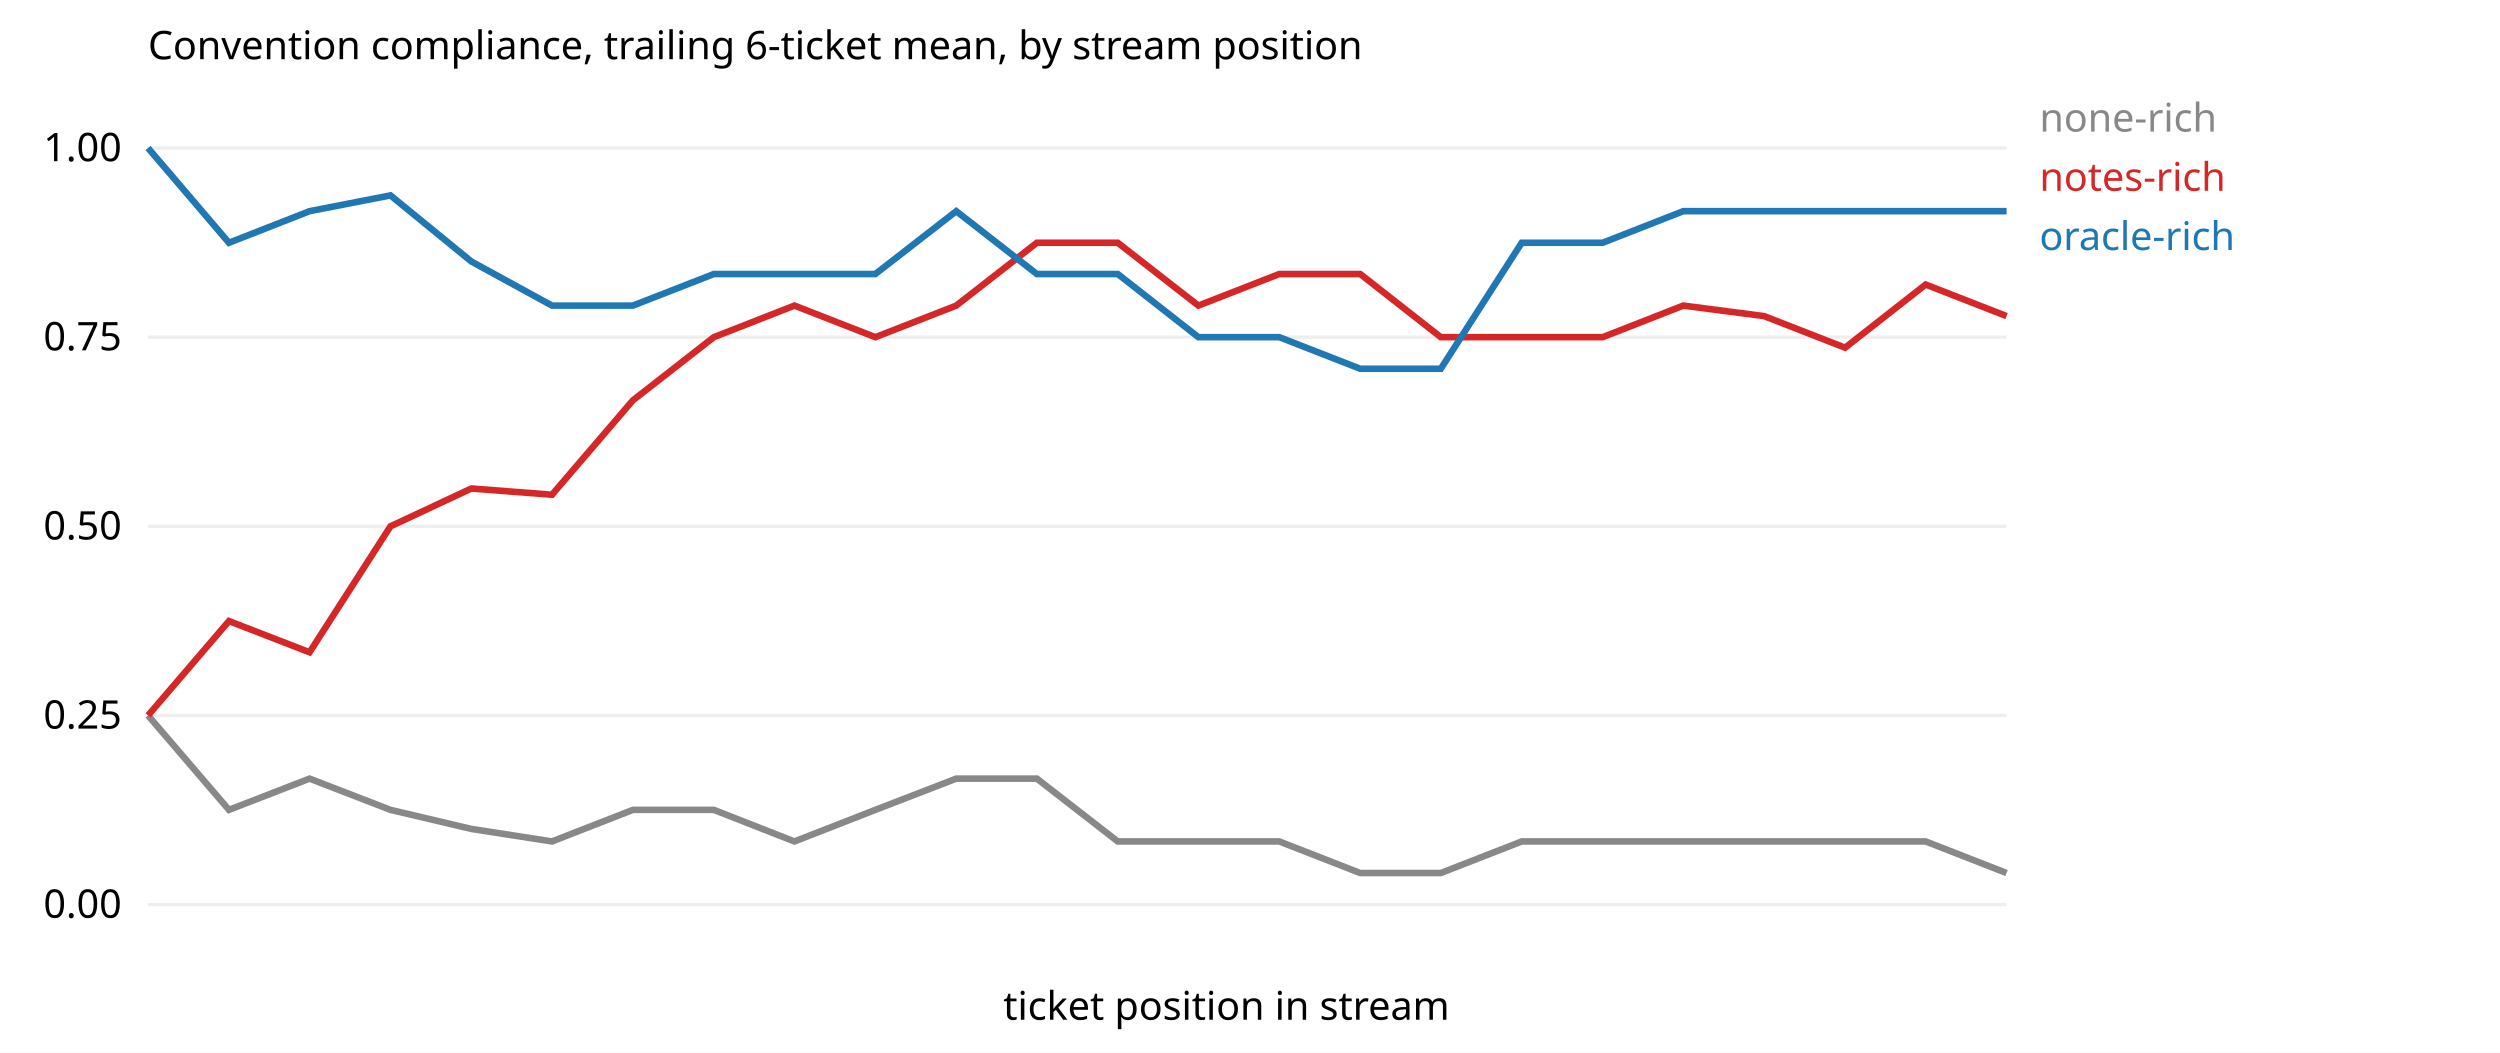
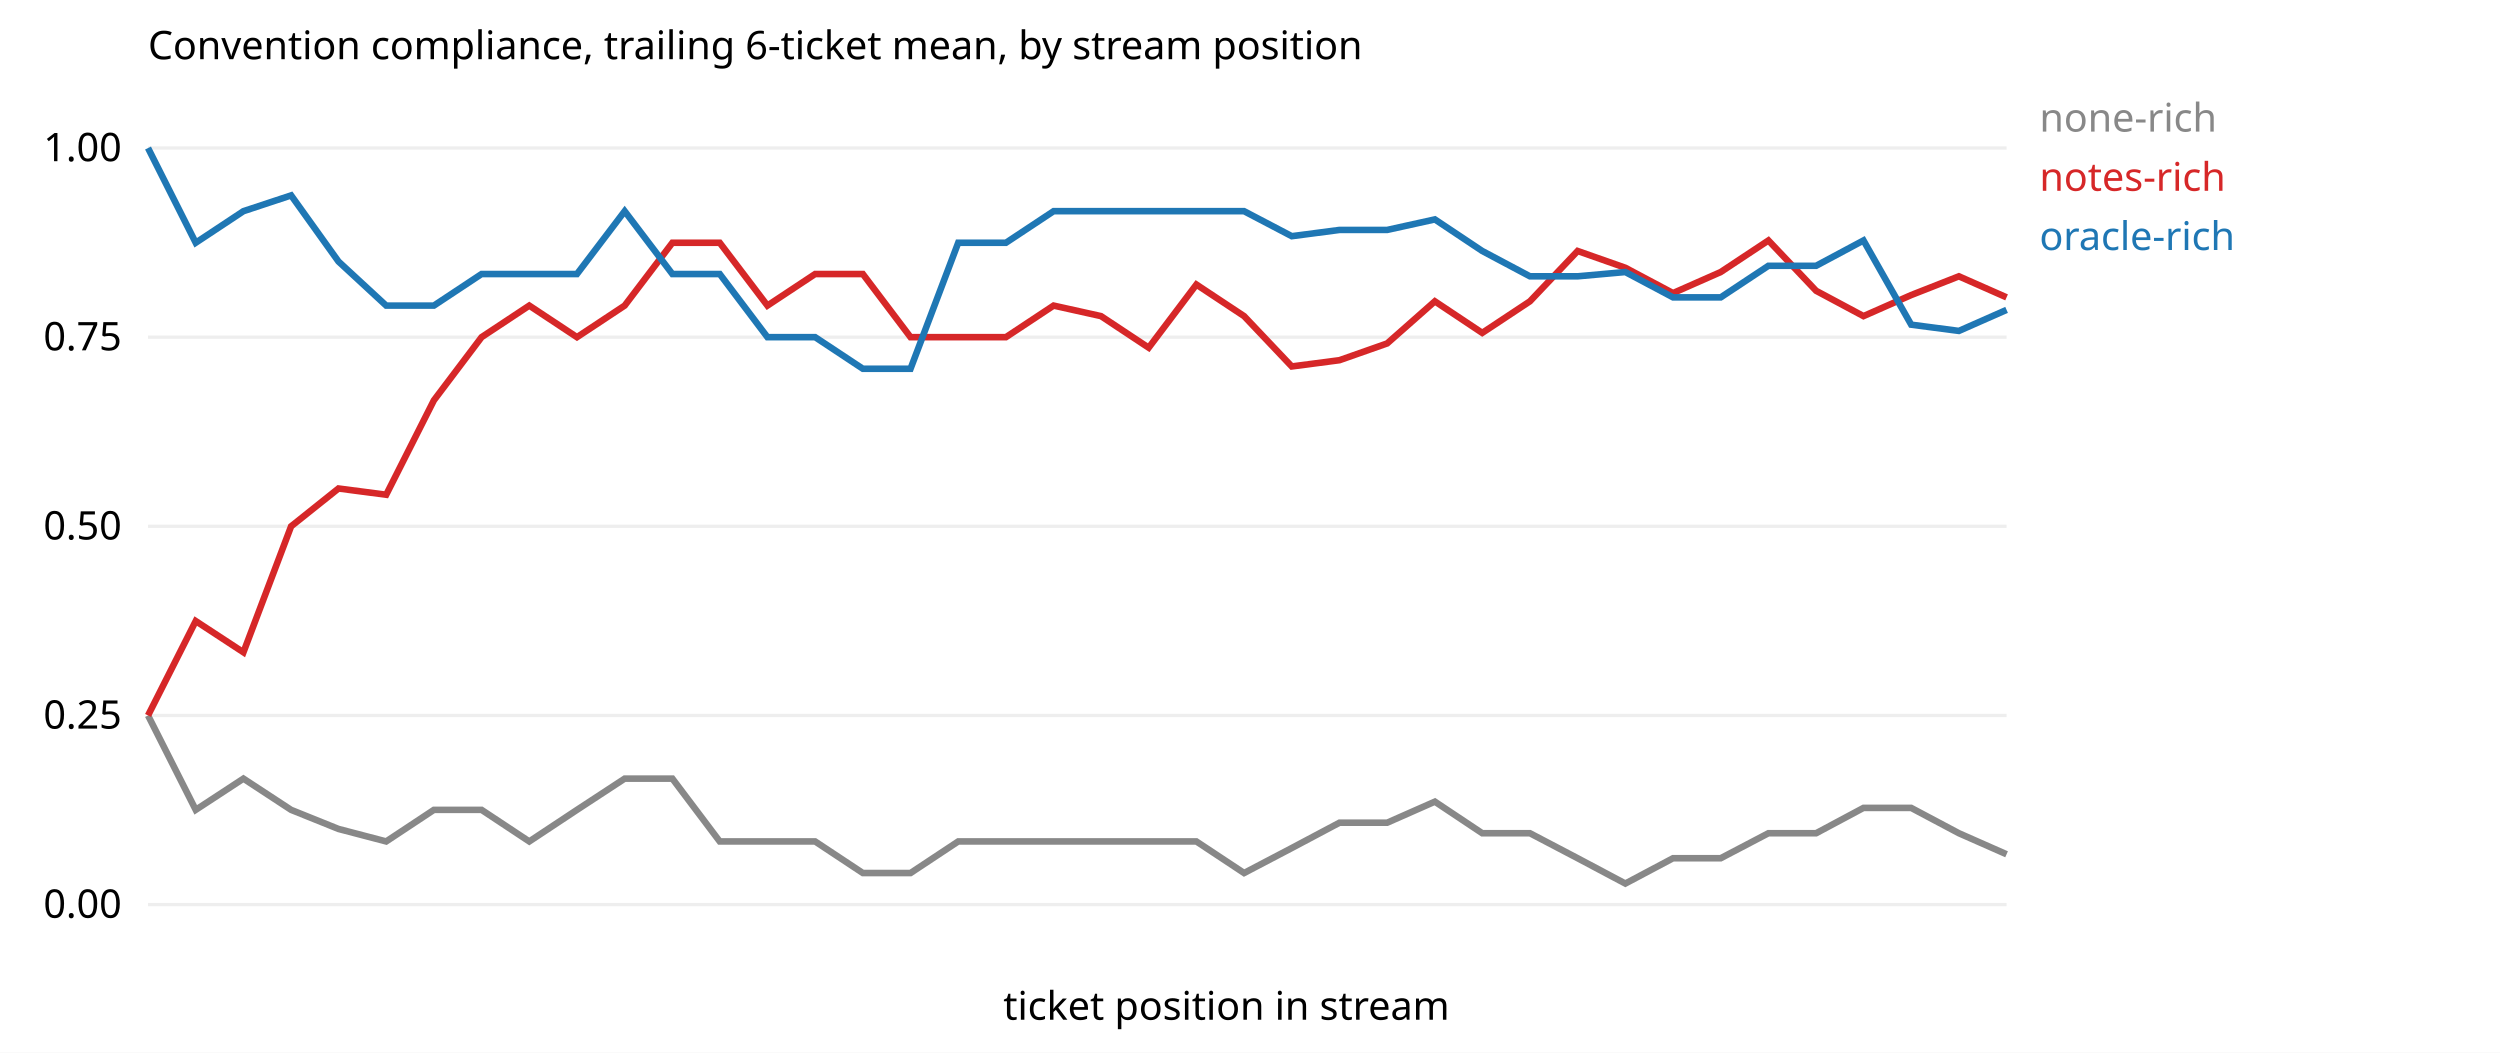
<svg xmlns="http://www.w3.org/2000/svg" viewBox="0 0 760 320" font-family="sans-serif" font-size="12">
  <rect width="760" height="320" fill="white" />
  <text x="45" y="18">Convention compliance, trailing 6-ticket mean, by stream position</text>
  <line x1="45" x2="610" y1="275" y2="275" stroke="#eee" />
  <text x="37" y="279" text-anchor="end">0.00</text>
  <line x1="45" x2="610" y1="217.5" y2="217.5" stroke="#eee" />
  <text x="37" y="221.5" text-anchor="end">0.25</text>
  <line x1="45" x2="610" y1="160.0" y2="160.0" stroke="#eee" />
  <text x="37" y="164.0" text-anchor="end">0.50</text>
  <line x1="45" x2="610" y1="102.5" y2="102.5" stroke="#eee" />
  <text x="37" y="106.5" text-anchor="end">0.75</text>
  <line x1="45" x2="610" y1="45.0" y2="45.0" stroke="#eee" />
  <text x="37" y="49.0" text-anchor="end">1.00</text>
-   <polyline fill="none" stroke="#888888" stroke-width="2" points="45.0,217.5 69.6,246.2 94.1,236.7 118.7,246.2 143.3,252.0 167.8,255.8 192.4,246.2 217.0,246.2 241.5,255.8 266.1,246.2 290.7,236.7 315.2,236.7 339.8,255.8 364.3,255.8 388.9,255.8 413.5,265.4 438.0,265.4 462.6,255.8 487.2,255.8 511.7,255.8 536.3,255.8 560.9,255.8 585.4,255.8 610.0,265.4" />
+   <polyline fill="none" stroke="#888888" stroke-width="2" points="45.0,217.5 59.5,246.2 74.0,236.7 88.5,246.2 102.9,252.0 117.4,255.8 131.9,246.2 146.4,246.2 160.9,255.8 175.4,246.2 189.9,236.7 204.4,236.7 218.8,255.8 233.3,255.8 247.8,255.8 262.3,265.4 276.8,265.4 291.3,255.8 305.8,255.8 320.3,255.8 334.7,255.8 349.2,255.8 363.7,255.8 378.2,265.4 392.7,257.8 407.2,250.1 421.7,250.1 436.2,243.7 450.6,253.3 465.1,253.3 479.6,260.9 494.1,268.6 508.6,260.9 523.1,260.9 537.6,253.3 552.1,253.3 566.5,245.6 581.0,245.6 595.5,253.3 610.0,259.7" />
  <text x="620" y="40" fill="#888888">none-rich</text>
-   <polyline fill="none" stroke="#d62728" stroke-width="2" points="45.0,217.5 69.6,188.8 94.1,198.3 118.7,160.0 143.3,148.5 167.8,150.4 192.4,121.7 217.0,102.5 241.5,92.9 266.1,102.5 290.7,92.9 315.2,73.8 339.8,73.8 364.3,92.9 388.9,83.3 413.5,83.3 438.0,102.5 462.6,102.5 487.2,102.5 511.7,92.9 536.3,96.1 560.9,105.7 585.4,86.5 610.0,96.1" />
+   <polyline fill="none" stroke="#d62728" stroke-width="2" points="45.0,217.5 59.5,188.8 74.0,198.3 88.5,160.0 102.9,148.5 117.4,150.4 131.9,121.7 146.4,102.5 160.9,92.9 175.4,102.5 189.9,92.9 204.4,73.8 218.8,73.8 233.3,92.9 247.8,83.3 262.3,83.3 276.8,102.5 291.3,102.5 305.8,102.5 320.3,92.9 334.7,96.1 349.2,105.7 363.7,86.5 378.2,96.1 392.7,111.4 407.2,109.5 421.7,104.4 436.2,91.6 450.6,101.2 465.1,91.6 479.6,76.3 494.1,81.4 508.6,89.1 523.1,82.7 537.6,73.1 552.1,88.4 566.5,96.1 581.0,89.7 595.5,84.0 610.0,90.4" />
  <text x="620" y="58" fill="#d62728">notes-rich</text>
-   <polyline fill="none" stroke="#1f77b4" stroke-width="2" points="45.0,45.0 69.6,73.8 94.1,64.2 118.7,59.4 143.3,79.5 167.8,92.9 192.4,92.9 217.0,83.3 241.5,83.3 266.1,83.3 290.7,64.2 315.2,83.3 339.8,83.3 364.3,102.5 388.9,102.5 413.5,112.1 438.0,112.1 462.6,73.8 487.2,73.8 511.7,64.2 536.3,64.2 560.9,64.2 585.4,64.2 610.0,64.2" />
+   <polyline fill="none" stroke="#1f77b4" stroke-width="2" points="45.0,45.0 59.5,73.8 74.0,64.2 88.5,59.4 102.9,79.5 117.4,92.9 131.9,92.9 146.4,83.3 160.9,83.3 175.4,83.3 189.9,64.2 204.4,83.3 218.8,83.3 233.3,102.5 247.8,102.5 262.3,112.1 276.8,112.1 291.3,73.8 305.8,73.8 320.3,64.2 334.7,64.2 349.2,64.2 363.7,64.2 378.2,64.2 392.7,71.8 407.2,69.9 421.7,69.9 436.2,66.7 450.6,76.3 465.1,84.0 479.6,84.0 494.1,82.7 508.6,90.4 523.1,90.4 537.6,80.8 552.1,80.8 566.5,73.1 581.0,98.7 595.5,100.6 610.0,94.2" />
  <text x="620" y="76" fill="#1f77b4">oracle-rich</text>
  <text x="305.0" y="310">ticket position in stream</text>
</svg>
